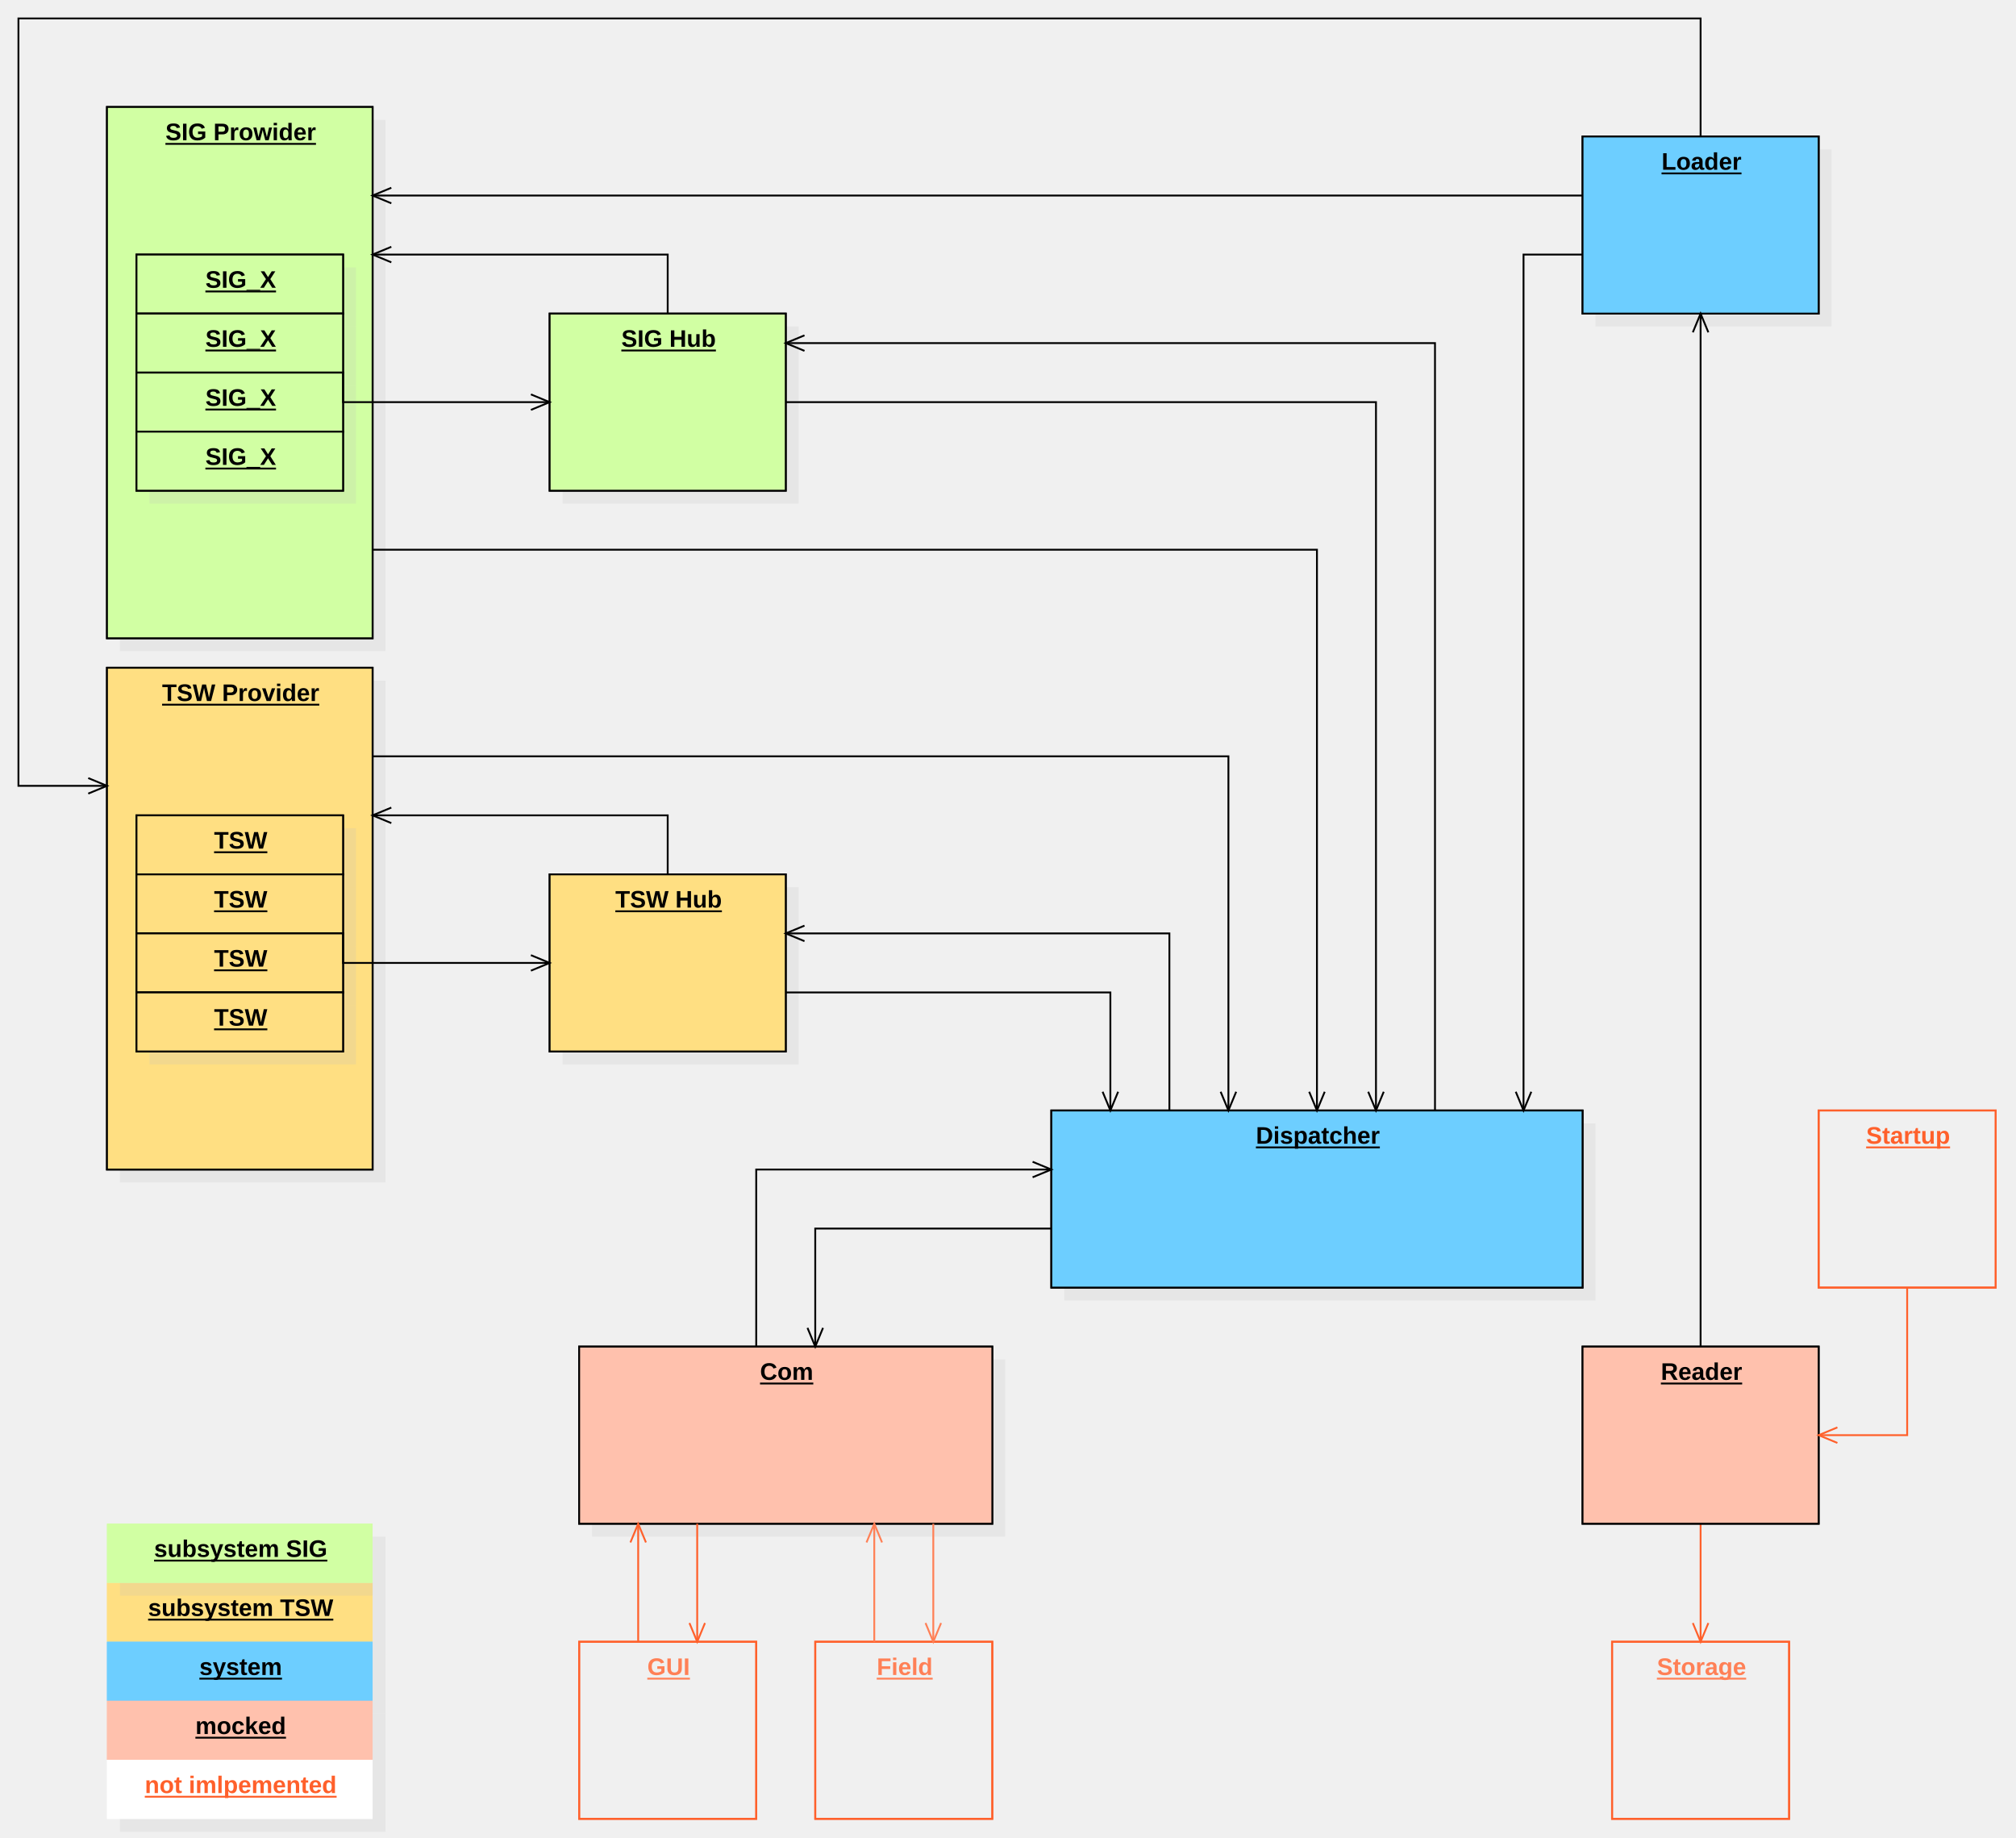
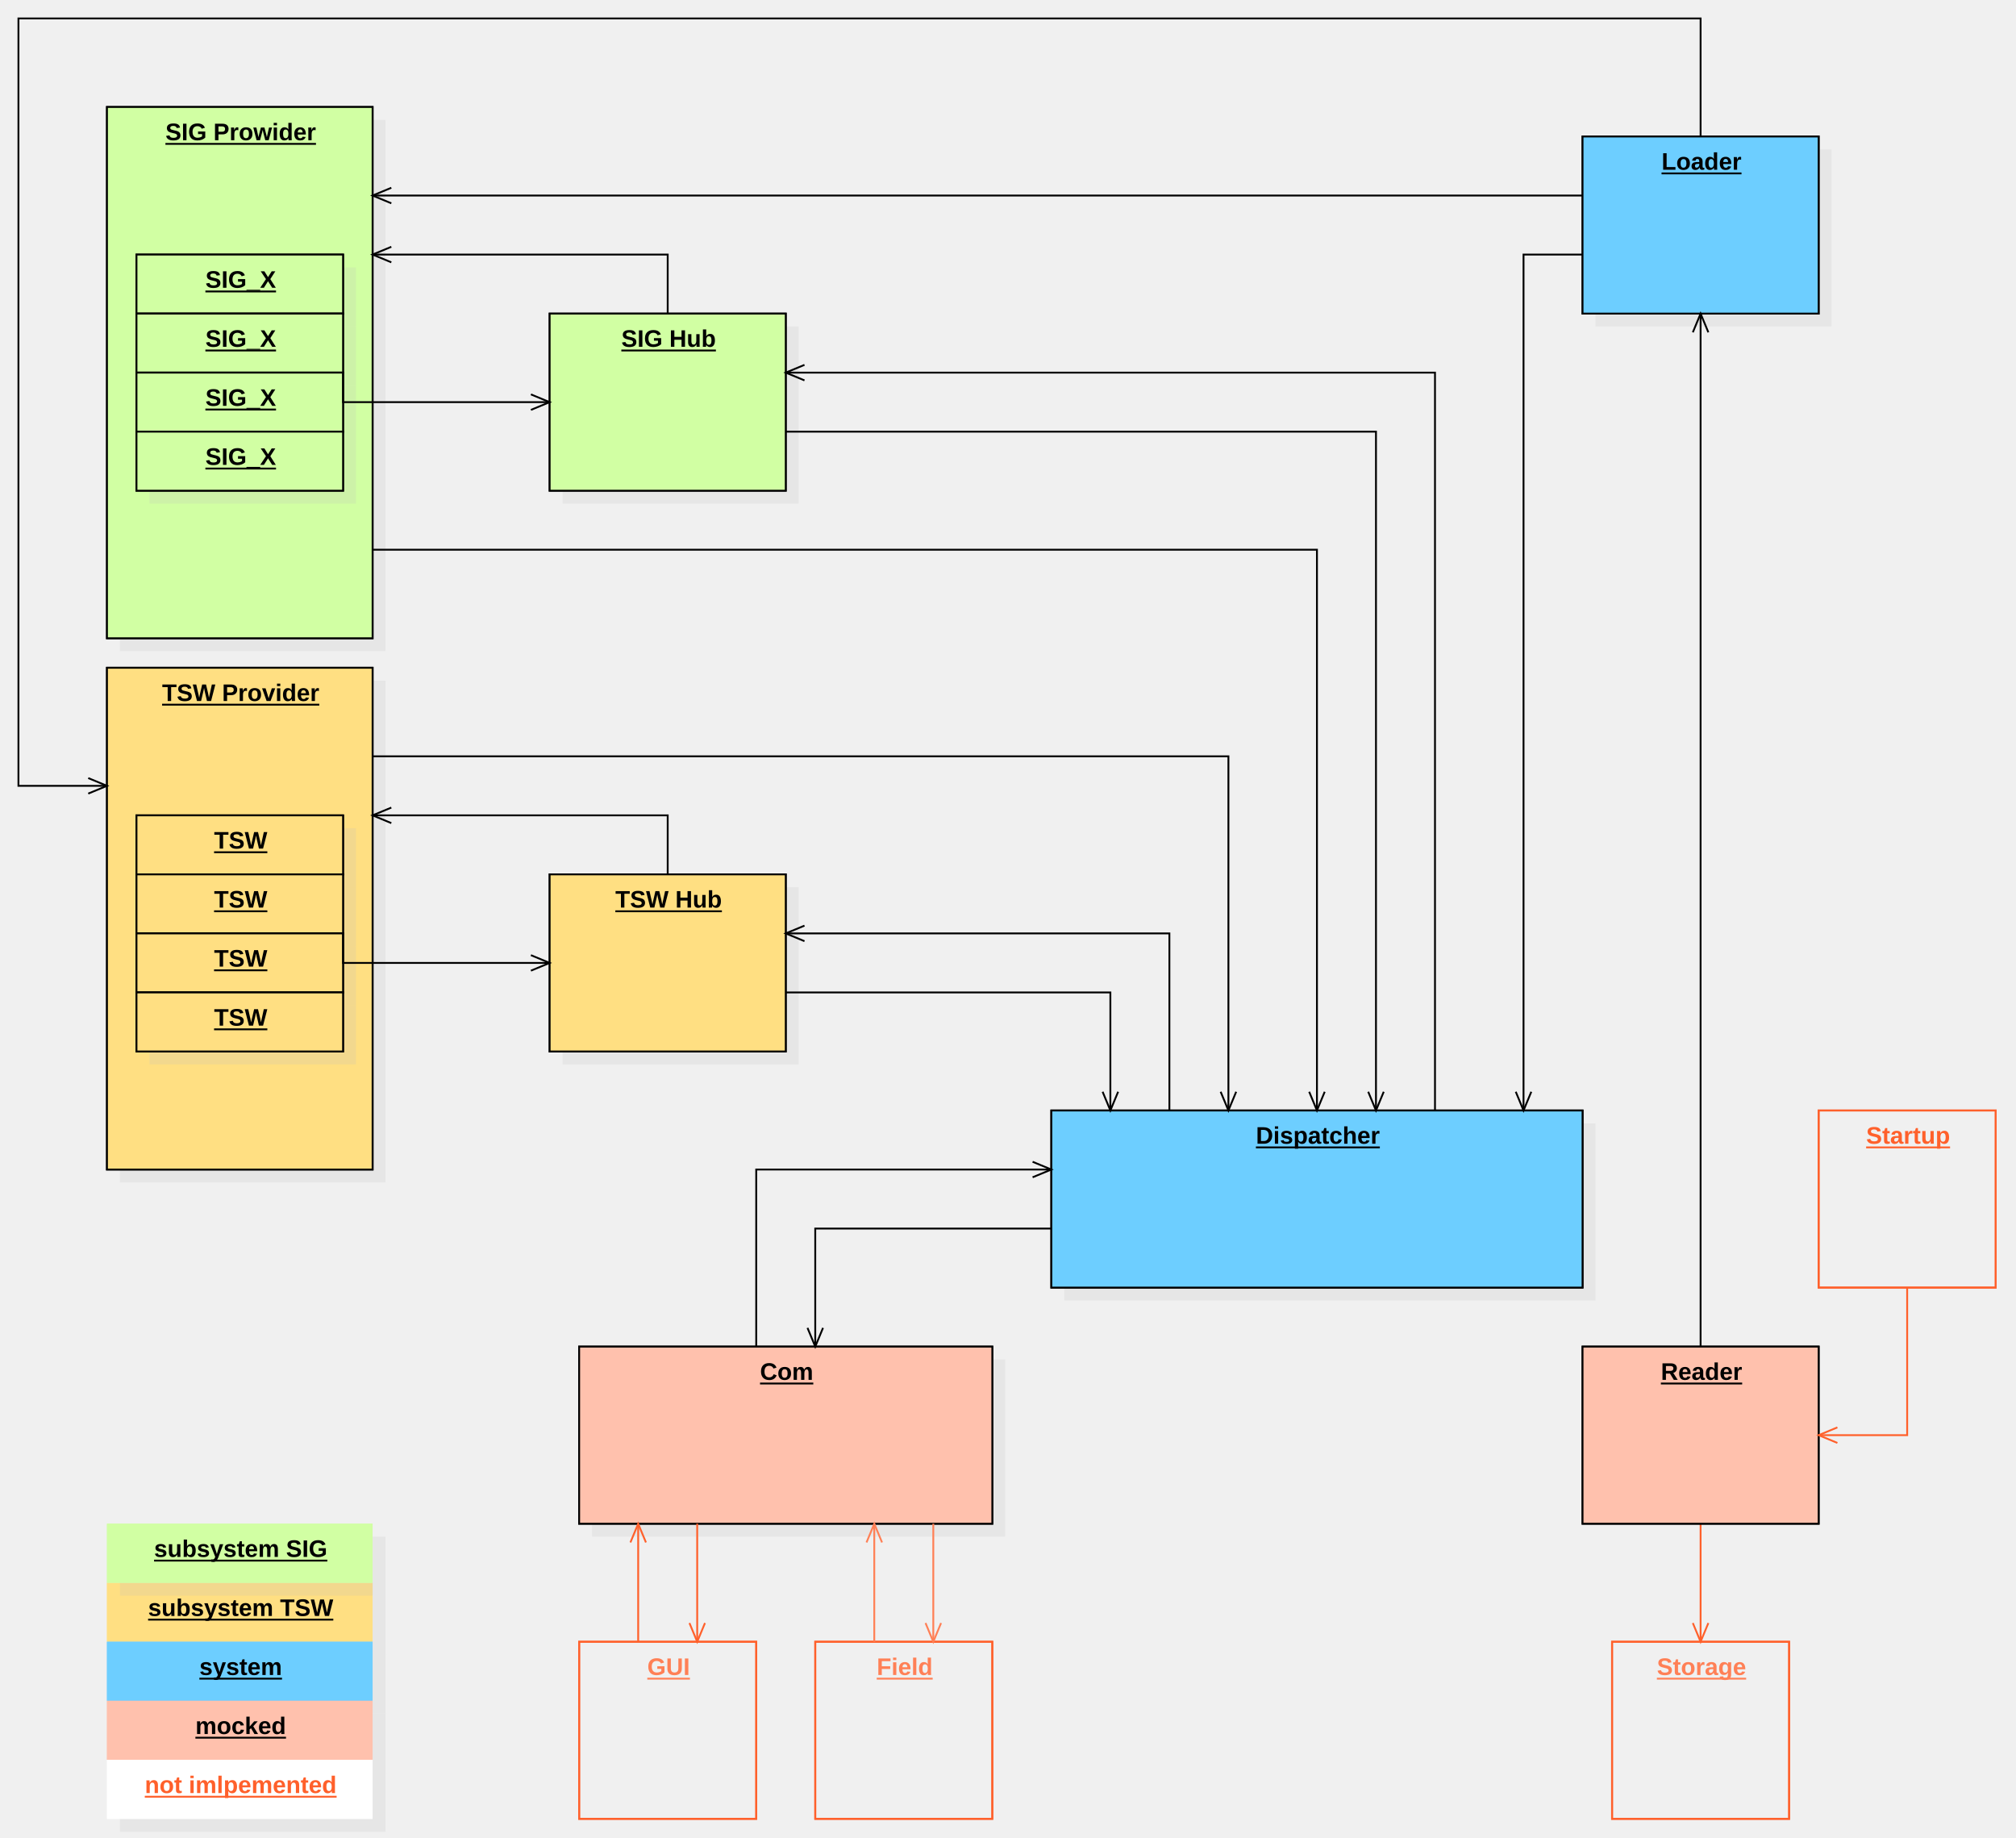
<svg xmlns="http://www.w3.org/2000/svg" version="1.1" width="1093" height="996">
  <defs />
  <g>
    <g>
      <rect fill="#C0C0C0" stroke="none" x="567" y="583" width="128" height="96" transform="matrix(1 0 0 1 -262 -102)" fill-opacity="0.2" />
    </g>
    <g>
      <rect fill="#FFDF82" stroke="none" x="560" y="576" width="128" height="96" transform="matrix(1 0 0 1 -262 -102)" />
    </g>
    <g>
      <path fill="none" stroke="#000000" paint-order="fill stroke markers" d=" M 298 474 L 426 474 L 426 570 L 298 570 L 298 474 Z Z" stroke-miterlimit="10" stroke-dasharray="" />
    </g>
    <g>
      <rect fill="#FFDF82" stroke="none" x="560" y="576" width="128" height="96" transform="matrix(1 0 0 1 -262 -102)" />
    </g>
    <g>
      <path fill="none" stroke="#000000" paint-order="fill stroke markers" d=" M 298 474 L 426 474 L 426 570 L 298 570 L 298 474 Z Z" stroke-miterlimit="10" stroke-dasharray="" />
    </g>
    <g>
      <g>
        <path fill="none" stroke="none" />
        <text fill="#000000" stroke="none" font-family="Arial" font-size="13px" font-style="normal" font-weight="bold" text-decoration="undefined" x="624.5" y="589.5" text-anchor="middle" dominant-baseline="central" transform="matrix(1 0 0 1 -262 -102)">
TSW Hub</text>
        <path fill="none" stroke="#000000" paint-order="fill stroke markers" d=" M 391.382 494 L 333.618 494" stroke-miterlimit="10" stroke-dasharray="" />
      </g>
    </g>
    <g>
      <rect fill="#C0C0C0" stroke="none" x="839" y="711" width="288" height="96" transform="matrix(1 0 0 1 -262 -102)" fill-opacity="0.2" />
    </g>
    <g>
      <rect fill="#6DCEFF" stroke="none" x="832" y="704" width="288" height="96" transform="matrix(1 0 0 1 -262 -102)" />
    </g>
    <g>
      <path fill="none" stroke="#000000" paint-order="fill stroke markers" d=" M 570 602 L 858 602 L 858 698 L 570 698 L 570 602 Z Z" stroke-miterlimit="10" stroke-dasharray="" />
    </g>
    <g>
      <rect fill="#6DCEFF" stroke="none" x="832" y="704" width="288" height="96" transform="matrix(1 0 0 1 -262 -102)" />
    </g>
    <g>
      <path fill="none" stroke="#000000" paint-order="fill stroke markers" d=" M 570 602 L 858 602 L 858 698 L 570 698 L 570 602 Z Z" stroke-miterlimit="10" stroke-dasharray="" />
    </g>
    <g>
      <g>
        <path fill="none" stroke="none" />
        <text fill="#000000" stroke="none" font-family="Arial" font-size="13px" font-style="normal" font-weight="bold" text-decoration="undefined" x="976.5" y="717.5" text-anchor="middle" dominant-baseline="central" transform="matrix(1 0 0 1 -262 -102)">
Dispatcher</text>
        <path fill="none" stroke="#000000" paint-order="fill stroke markers" d=" M 748.095 622 L 680.905 622" stroke-miterlimit="10" stroke-dasharray="" />
      </g>
    </g>
    <g>
      <rect fill="#C0C0C0" stroke="none" x="327" y="471" width="144" height="272" transform="matrix(1 0 0 1 -262 -102)" fill-opacity="0.2" />
    </g>
    <g>
      <rect fill="#FFDF82" stroke="none" x="320" y="464" width="144" height="272" transform="matrix(1 0 0 1 -262 -102)" />
    </g>
    <g>
      <path fill="none" stroke="#000000" paint-order="fill stroke markers" d=" M 58 362 L 202 362 L 202 634 L 58 634 L 58 362 Z Z" stroke-miterlimit="10" stroke-dasharray="" />
    </g>
    <g>
      <rect fill="#FFDF82" stroke="none" x="320" y="464" width="144" height="272" transform="matrix(1 0 0 1 -262 -102)" />
    </g>
    <g>
      <path fill="none" stroke="#000000" paint-order="fill stroke markers" d=" M 58 362 L 202 362 L 202 634 L 58 634 L 58 362 Z Z" stroke-miterlimit="10" stroke-dasharray="" />
    </g>
    <g>
      <g>
        <path fill="none" stroke="none" />
        <text fill="#000000" stroke="none" font-family="Arial" font-size="13px" font-style="normal" font-weight="bold" text-decoration="undefined" x="392.5" y="477.5" text-anchor="middle" dominant-baseline="central" transform="matrix(1 0 0 1 -262 -102)">
TSW Provider</text>
        <path fill="none" stroke="#000000" paint-order="fill stroke markers" d=" M 173.118 382 L 87.882 382" stroke-miterlimit="10" stroke-dasharray="" />
      </g>
    </g>
    <g>
      <path fill="none" stroke="#000000" paint-order="fill stroke markers" d=" M 362 474 L 362 442 L 202 442" stroke-miterlimit="10" stroke-dasharray="" />
    </g>
    <g>
      <path fill="none" stroke="#000000" paint-order="fill stroke markers" d=" M 212.163 437.79 L 202 442 L 212.163 446.21" stroke-miterlimit="10" stroke-dasharray="" />
    </g>
    <g>
      <path fill="none" stroke="#000000" paint-order="fill stroke markers" d=" M 634 602 L 634 506 L 426 506" stroke-miterlimit="10" stroke-dasharray="" />
    </g>
    <g>
      <path fill="none" stroke="#000000" paint-order="fill stroke markers" d=" M 436.163 501.79 L 426 506 L 436.163 510.21" stroke-miterlimit="10" stroke-dasharray="" />
    </g>
    <g>
      <path fill="none" stroke="#000000" paint-order="fill stroke markers" d=" M 426 538 L 602 538 L 602 602" stroke-miterlimit="10" stroke-dasharray="" />
    </g>
    <g>
      <path fill="none" stroke="#000000" paint-order="fill stroke markers" d=" M 597.79 591.837 L 602 602 L 606.21 591.837" stroke-miterlimit="10" stroke-dasharray="" />
    </g>
    <g>
      <rect fill="#C0C0C0" stroke="none" x="583" y="839" width="224" height="96" transform="matrix(1 0 0 1 -262 -102)" fill-opacity="0.2" />
    </g>
    <g>
      <rect fill="#FFC1AD" stroke="none" x="576" y="832" width="224" height="96" transform="matrix(1 0 0 1 -262 -102)" />
    </g>
    <g>
      <path fill="none" stroke="#000000" paint-order="fill stroke markers" d=" M 314 730 L 538 730 L 538 826 L 314 826 L 314 730 Z Z" stroke-miterlimit="10" stroke-dasharray="" />
    </g>
    <g>
      <rect fill="#FFC1AD" stroke="none" x="576" y="832" width="224" height="96" transform="matrix(1 0 0 1 -262 -102)" />
    </g>
    <g>
      <path fill="none" stroke="#000000" paint-order="fill stroke markers" d=" M 314 730 L 538 730 L 538 826 L 314 826 L 314 730 Z Z" stroke-miterlimit="10" stroke-dasharray="" />
    </g>
    <g>
      <g>
        <path fill="none" stroke="none" />
        <text fill="#000000" stroke="none" font-family="Arial" font-size="13px" font-style="normal" font-weight="bold" text-decoration="undefined" x="688.5" y="845.5" text-anchor="middle" dominant-baseline="central" transform="matrix(1 0 0 1 -262 -102)">
Com</text>
        <path fill="none" stroke="#000000" paint-order="fill stroke markers" d=" M 440.944 750 L 412.056 750" stroke-miterlimit="10" stroke-dasharray="" />
      </g>
    </g>
    <g>
      <path fill="none" stroke="#000000" paint-order="fill stroke markers" d=" M 410 730 L 410 634 L 570 634" stroke-miterlimit="10" stroke-dasharray="" />
    </g>
    <g>
      <path fill="none" stroke="#000000" paint-order="fill stroke markers" d=" M 559.837 638.21 L 570 634 L 559.837 629.79" stroke-miterlimit="10" stroke-dasharray="" />
    </g>
    <g>
      <rect fill="#C0C0C0" stroke="none" x="343" y="551" width="112" height="32" transform="matrix(1 0 0 1 -262 -102)" fill-opacity="0.2" />
    </g>
    <g>
      <rect fill="#FFDF82" stroke="none" x="336" y="544" width="112" height="32" transform="matrix(1 0 0 1 -262 -102)" />
    </g>
    <g>
      <path fill="none" stroke="#000000" paint-order="fill stroke markers" d=" M 74 442 L 186 442 L 186 474 L 74 474 L 74 442 Z Z" stroke-miterlimit="10" stroke-dasharray="" />
    </g>
    <g>
      <rect fill="#FFDF82" stroke="none" x="336" y="544" width="112" height="32" transform="matrix(1 0 0 1 -262 -102)" />
    </g>
    <g>
      <path fill="none" stroke="#000000" paint-order="fill stroke markers" d=" M 74 442 L 186 442 L 186 474 L 74 474 L 74 442 Z Z" stroke-miterlimit="10" stroke-dasharray="" />
    </g>
    <g>
      <g>
        <path fill="none" stroke="none" />
        <text fill="#000000" stroke="none" font-family="Arial" font-size="13px" font-style="normal" font-weight="bold" text-decoration="undefined" x="392.5" y="557.5" text-anchor="middle" dominant-baseline="central" transform="matrix(1 0 0 1 -262 -102)">
TSW</text>
        <path fill="none" stroke="#000000" paint-order="fill stroke markers" d=" M 144.941 462 L 116.059 462" stroke-miterlimit="10" stroke-dasharray="" />
      </g>
    </g>
    <g>
      <rect fill="#C0C0C0" stroke="none" x="343" y="583" width="112" height="32" transform="matrix(1 0 0 1 -262 -102)" fill-opacity="0.2" />
    </g>
    <g>
      <rect fill="#FFDF82" stroke="none" x="336" y="576" width="112" height="32" transform="matrix(1 0 0 1 -262 -102)" />
    </g>
    <g>
      <path fill="none" stroke="#000000" paint-order="fill stroke markers" d=" M 74 474 L 186 474 L 186 506 L 74 506 L 74 474 Z Z" stroke-miterlimit="10" stroke-dasharray="" />
    </g>
    <g>
      <rect fill="#FFDF82" stroke="none" x="336" y="576" width="112" height="32" transform="matrix(1 0 0 1 -262 -102)" />
    </g>
    <g>
      <path fill="none" stroke="#000000" paint-order="fill stroke markers" d=" M 74 474 L 186 474 L 186 506 L 74 506 L 74 474 Z Z" stroke-miterlimit="10" stroke-dasharray="" />
    </g>
    <g>
      <g>
        <path fill="none" stroke="none" />
        <text fill="#000000" stroke="none" font-family="Arial" font-size="13px" font-style="normal" font-weight="bold" text-decoration="undefined" x="392.5" y="589.5" text-anchor="middle" dominant-baseline="central" transform="matrix(1 0 0 1 -262 -102)">
TSW</text>
        <path fill="none" stroke="#000000" paint-order="fill stroke markers" d=" M 144.941 494 L 116.059 494" stroke-miterlimit="10" stroke-dasharray="" />
      </g>
    </g>
    <g>
      <rect fill="#C0C0C0" stroke="none" x="343" y="615" width="112" height="32" transform="matrix(1 0 0 1 -262 -102)" fill-opacity="0.2" />
    </g>
    <g>
      <rect fill="#FFDF82" stroke="none" x="336" y="608" width="112" height="32" transform="matrix(1 0 0 1 -262 -102)" />
    </g>
    <g>
      <path fill="none" stroke="#000000" paint-order="fill stroke markers" d=" M 74 506 L 186 506 L 186 538 L 74 538 L 74 506 Z Z" stroke-miterlimit="10" stroke-dasharray="" />
    </g>
    <g>
      <rect fill="#FFDF82" stroke="none" x="336" y="608" width="112" height="32" transform="matrix(1 0 0 1 -262 -102)" />
    </g>
    <g>
      <path fill="none" stroke="#000000" paint-order="fill stroke markers" d=" M 74 506 L 186 506 L 186 538 L 74 538 L 74 506 Z Z" stroke-miterlimit="10" stroke-dasharray="" />
    </g>
    <g>
      <g>
        <path fill="none" stroke="none" />
        <text fill="#000000" stroke="none" font-family="Arial" font-size="13px" font-style="normal" font-weight="bold" text-decoration="undefined" x="392.5" y="621.5" text-anchor="middle" dominant-baseline="central" transform="matrix(1 0 0 1 -262 -102)">
TSW</text>
        <path fill="none" stroke="#000000" paint-order="fill stroke markers" d=" M 144.941 526 L 116.059 526" stroke-miterlimit="10" stroke-dasharray="" />
      </g>
    </g>
    <g>
      <path fill="none" stroke="#000000" paint-order="fill stroke markers" d=" M 186 506 L 186 522 L 298 522" stroke-miterlimit="10" stroke-dasharray="" />
    </g>
    <g>
      <path fill="none" stroke="#000000" paint-order="fill stroke markers" d=" M 287.837 526.21 L 298 522 L 287.837 517.79" stroke-miterlimit="10" stroke-dasharray="" />
    </g>
    <g>
      <rect fill="#C0C0C0" stroke="none" x="1127" y="183" width="128" height="96" transform="matrix(1 0 0 1 -262 -102)" fill-opacity="0.2" />
    </g>
    <g>
      <rect fill="#6DCEFF" stroke="none" x="1120" y="176" width="128" height="96" transform="matrix(1 0 0 1 -262 -102)" />
    </g>
    <g>
      <path fill="none" stroke="#000000" paint-order="fill stroke markers" d=" M 858 74 L 986 74 L 986 170 L 858 170 L 858 74 Z Z" stroke-miterlimit="10" stroke-dasharray="" />
    </g>
    <g>
      <rect fill="#6DCEFF" stroke="none" x="1120" y="176" width="128" height="96" transform="matrix(1 0 0 1 -262 -102)" />
    </g>
    <g>
      <path fill="none" stroke="#000000" paint-order="fill stroke markers" d=" M 858 74 L 986 74 L 986 170 L 858 170 L 858 74 Z Z" stroke-miterlimit="10" stroke-dasharray="" />
    </g>
    <g>
      <g>
        <path fill="none" stroke="none" />
        <text fill="#000000" stroke="none" font-family="Arial" font-size="13px" font-style="normal" font-weight="bold" text-decoration="undefined" x="1184.5" y="189.5" text-anchor="middle" dominant-baseline="central" transform="matrix(1 0 0 1 -262 -102)">
Loader</text>
        <path fill="none" stroke="#000000" paint-order="fill stroke markers" d=" M 944.171 94 L 900.829 94" stroke-miterlimit="10" stroke-dasharray="" />
      </g>
    </g>
    <g>
      <rect fill="#FFFFFF00" stroke="none" x="576" y="992" width="96" height="96" transform="matrix(1 0 0 1 -262 -102)" />
    </g>
    <g>
      <path fill="none" stroke="#FF602B" paint-order="fill stroke markers" d=" M 314 890 L 410 890 L 410 986 L 314 986 L 314 890 Z Z" stroke-miterlimit="10" stroke-dasharray="" />
    </g>
    <g>
      <rect fill="#FFFFFF00" stroke="none" x="576" y="992" width="96" height="96" transform="matrix(1 0 0 1 -262 -102)" />
    </g>
    <g>
      <path fill="none" stroke="#FF602B" paint-order="fill stroke markers" d=" M 314 890 L 410 890 L 410 986 L 314 986 L 314 890 Z Z" stroke-miterlimit="10" stroke-dasharray="" />
    </g>
    <g>
      <g>
        <path fill="none" stroke="none" />
        <text fill="#FF8056" stroke="none" font-family="Arial" font-size="13px" font-style="normal" font-weight="bold" text-decoration="undefined" x="624.5" y="1005.5" text-anchor="middle" dominant-baseline="central" transform="matrix(1 0 0 1 -262 -102)">
GUI</text>
        <path fill="none" stroke="#FF8056" paint-order="fill stroke markers" d=" M 374.056 910 L 350.944 910" stroke-miterlimit="10" stroke-dasharray="" />
      </g>
    </g>
    <g>
      <rect fill="#FFFFFF00" stroke="none" x="704" y="992" width="96" height="96" transform="matrix(1 0 0 1 -262 -102)" />
    </g>
    <g>
      <path fill="none" stroke="#FF602B" paint-order="fill stroke markers" d=" M 442 890 L 538 890 L 538 986 L 442 986 L 442 890 Z Z" stroke-miterlimit="10" stroke-dasharray="" />
    </g>
    <g>
      <rect fill="#FFFFFF00" stroke="none" x="704" y="992" width="96" height="96" transform="matrix(1 0 0 1 -262 -102)" />
    </g>
    <g>
      <path fill="none" stroke="#FF602B" paint-order="fill stroke markers" d=" M 442 890 L 538 890 L 538 986 L 442 986 L 442 890 Z Z" stroke-miterlimit="10" stroke-dasharray="" />
    </g>
    <g>
      <g>
        <path fill="none" stroke="none" />
        <text fill="#FF8056" stroke="none" font-family="Arial" font-size="13px" font-style="normal" font-weight="bold" text-decoration="undefined" x="752.5" y="1005.5" text-anchor="middle" dominant-baseline="central" transform="matrix(1 0 0 1 -262 -102)">
Field</text>
        <path fill="none" stroke="#FF8056" paint-order="fill stroke markers" d=" M 505.668 910 L 475.332 910" stroke-miterlimit="10" stroke-dasharray="" />
      </g>
    </g>
    <g>
      <rect fill="#FFFFFF00" stroke="none" x="1136" y="992" width="96" height="96" transform="matrix(1 0 0 1 -262 -102)" />
    </g>
    <g>
      <path fill="none" stroke="#FF602B" paint-order="fill stroke markers" d=" M 874 890 L 970 890 L 970 986 L 874 986 L 874 890 Z Z" stroke-miterlimit="10" stroke-dasharray="" />
    </g>
    <g>
      <rect fill="#FFFFFF00" stroke="none" x="1136" y="992" width="96" height="96" transform="matrix(1 0 0 1 -262 -102)" />
    </g>
    <g>
      <path fill="none" stroke="#FF602B" paint-order="fill stroke markers" d=" M 874 890 L 970 890 L 970 986 L 874 986 L 874 890 Z Z" stroke-miterlimit="10" stroke-dasharray="" />
    </g>
    <g>
      <g>
        <path fill="none" stroke="none" />
        <text fill="#FF8056" stroke="none" font-family="Arial" font-size="13px" font-style="normal" font-weight="bold" text-decoration="undefined" x="1184.5" y="1005.5" text-anchor="middle" dominant-baseline="central" transform="matrix(1 0 0 1 -262 -102)">
Storage</text>
        <path fill="none" stroke="#FF8056" paint-order="fill stroke markers" d=" M 946.7 910 L 898.3 910" stroke-miterlimit="10" stroke-dasharray="" />
      </g>
    </g>
    <g>
      <path fill="none" stroke="#FF602B" paint-order="fill stroke markers" d=" M 346 890 L 346 826" stroke-miterlimit="10" stroke-dasharray="" />
    </g>
    <g>
      <path fill="none" stroke="#FF602B" paint-order="fill stroke markers" d=" M 350.21 836.163 L 346 826 L 341.79 836.163" stroke-miterlimit="10" stroke-dasharray="" />
    </g>
    <g>
      <path fill="none" stroke="#FF602B" paint-order="fill stroke markers" d=" M 378 826 L 378 890" stroke-miterlimit="10" stroke-dasharray="" />
    </g>
    <g>
      <path fill="none" stroke="#FF602B" paint-order="fill stroke markers" d=" M 373.79 879.837 L 378 890 L 382.21 879.837" stroke-miterlimit="10" stroke-dasharray="" />
    </g>
    <g>
      <path fill="none" stroke="#FF602B" paint-order="fill stroke markers" d=" M 922 826 L 922 890" stroke-miterlimit="10" stroke-dasharray="" />
    </g>
    <g>
      <path fill="none" stroke="#FF602B" paint-order="fill stroke markers" d=" M 917.79 879.837 L 922 890 L 926.21 879.837" stroke-miterlimit="10" stroke-dasharray="" />
    </g>
    <g>
      <path fill="none" stroke="#000000" paint-order="fill stroke markers" d=" M 858 138 L 826 138 L 826 602" stroke-miterlimit="10" stroke-dasharray="" />
    </g>
    <g>
      <path fill="none" stroke="#000000" paint-order="fill stroke markers" d=" M 821.79 591.837 L 826 602 L 830.21 591.837" stroke-miterlimit="10" stroke-dasharray="" />
    </g>
    <g>
      <rect fill="#FFC1AD" stroke="none" x="1120" y="832" width="128" height="96" transform="matrix(1 0 0 1 -262 -102)" />
    </g>
    <g>
      <path fill="none" stroke="#000000" paint-order="fill stroke markers" d=" M 858 730 L 986 730 L 986 826 L 858 826 L 858 730 Z Z" stroke-miterlimit="10" stroke-dasharray="" />
    </g>
    <g>
      <rect fill="#FFC1AD" stroke="none" x="1120" y="832" width="128" height="96" transform="matrix(1 0 0 1 -262 -102)" />
    </g>
    <g>
      <path fill="none" stroke="#000000" paint-order="fill stroke markers" d=" M 858 730 L 986 730 L 986 826 L 858 826 L 858 730 Z Z" stroke-miterlimit="10" stroke-dasharray="" />
    </g>
    <g>
      <g>
        <path fill="none" stroke="none" />
        <text fill="#000000" stroke="none" font-family="Arial" font-size="13px" font-style="normal" font-weight="bold" text-decoration="undefined" x="1184.5" y="845.5" text-anchor="middle" dominant-baseline="central" transform="matrix(1 0 0 1 -262 -102)">
Reader</text>
        <path fill="none" stroke="#000000" paint-order="fill stroke markers" d=" M 944.539 750 L 900.461 750" stroke-miterlimit="10" stroke-dasharray="" />
      </g>
    </g>
    <g>
      <rect fill="#FFFFFF00" stroke="none" x="1248" y="704" width="96" height="96" transform="matrix(1 0 0 1 -262 -102)" />
    </g>
    <g>
      <path fill="none" stroke="#FF602B" paint-order="fill stroke markers" d=" M 986 602 L 1082 602 L 1082 698 L 986 698 L 986 602 Z Z" stroke-miterlimit="10" stroke-dasharray="" />
    </g>
    <g>
      <rect fill="#FFFFFF00" stroke="none" x="1248" y="704" width="96" height="96" transform="matrix(1 0 0 1 -262 -102)" />
    </g>
    <g>
      <path fill="none" stroke="#FF602B" paint-order="fill stroke markers" d=" M 986 602 L 1082 602 L 1082 698 L 986 698 L 986 602 Z Z" stroke-miterlimit="10" stroke-dasharray="" />
    </g>
    <g>
      <g>
        <path fill="none" stroke="none" />
        <text fill="#FF602B" stroke="none" font-family="Arial" font-size="13px" font-style="normal" font-weight="bold" text-decoration="undefined" x="1296.5" y="717.5" text-anchor="middle" dominant-baseline="central" transform="matrix(1 0 0 1 -262 -102)">
Startup</text>
        <path fill="none" stroke="#FF602B" paint-order="fill stroke markers" d=" M 1057.25 622 L 1011.75 622" stroke-miterlimit="10" stroke-dasharray="" />
      </g>
    </g>
    <g>
      <path fill="none" stroke="#FF602B" paint-order="fill stroke markers" d=" M 1034 698 L 1034 778 L 986 778" stroke-miterlimit="10" stroke-dasharray="" />
    </g>
    <g>
      <path fill="none" stroke="#FF602B" paint-order="fill stroke markers" d=" M 996.163 773.79 L 986 778 L 996.163 782.21" stroke-miterlimit="10" stroke-dasharray="" />
    </g>
    <g>
      <path fill="none" stroke="#000000" paint-order="fill stroke markers" d=" M 922 730 L 922 170" stroke-miterlimit="10" stroke-dasharray="" />
    </g>
    <g>
      <path fill="none" stroke="#000000" paint-order="fill stroke markers" d=" M 926.21 180.163 L 922 170 L 917.79 180.163" stroke-miterlimit="10" stroke-dasharray="" />
    </g>
    <g>
      <path fill="none" stroke="#000000" paint-order="fill stroke markers" d=" M 202 410 L 666 410 L 666 602" stroke-miterlimit="10" stroke-dasharray="" />
    </g>
    <g>
      <path fill="none" stroke="#000000" paint-order="fill stroke markers" d=" M 661.79 591.837 L 666 602 L 670.21 591.837" stroke-miterlimit="10" stroke-dasharray="" />
    </g>
    <g>
      <rect fill="#C0C0C0" stroke="none" x="327" y="967" width="144" height="32" transform="matrix(1 0 0 1 -262 -102)" fill-opacity="0.2" />
    </g>
    <g>
      <rect fill="#FFDF82" stroke="none" x="320" y="960" width="144" height="32" transform="matrix(1 0 0 1 -262 -102)" />
    </g>
    <g>
      <path fill="none" stroke="#FFFFFF00" paint-order="fill stroke markers" d=" M 58 858 L 202 858 L 202 890 L 58 890 L 58 858 Z Z" stroke-miterlimit="10" stroke-dasharray="" />
    </g>
    <g>
      <rect fill="#FFDF82" stroke="none" x="320" y="960" width="144" height="32" transform="matrix(1 0 0 1 -262 -102)" />
    </g>
    <g>
      <path fill="none" stroke="#FFFFFF00" paint-order="fill stroke markers" d=" M 58 858 L 202 858 L 202 890 L 58 890 L 58 858 Z Z" stroke-miterlimit="10" stroke-dasharray="" />
    </g>
    <g>
      <g>
        <path fill="none" stroke="none" />
        <text fill="#000000" stroke="none" font-family="Arial" font-size="13px" font-style="normal" font-weight="bold" text-decoration="undefined" x="392.5" y="973.5" text-anchor="middle" dominant-baseline="central" transform="matrix(1 0 0 1 -262 -102)">
subsystem TSW</text>
        <path fill="none" stroke="#000000" paint-order="fill stroke markers" d=" M 180.707 878 L 80.293 878" stroke-miterlimit="10" stroke-dasharray="" />
      </g>
    </g>
    <g>
      <rect fill="#C0C0C0" stroke="none" x="327" y="999" width="144" height="32" transform="matrix(1 0 0 1 -262 -102)" fill-opacity="0.2" />
    </g>
    <g>
      <rect fill="#6DCEFF" stroke="none" x="320" y="992" width="144" height="32" transform="matrix(1 0 0 1 -262 -102)" />
    </g>
    <g>
      <path fill="none" stroke="#FFFFFF00" paint-order="fill stroke markers" d=" M 58 890 L 202 890 L 202 922 L 58 922 L 58 890 Z Z" stroke-miterlimit="10" stroke-dasharray="" />
    </g>
    <g>
      <rect fill="#6DCEFF" stroke="none" x="320" y="992" width="144" height="32" transform="matrix(1 0 0 1 -262 -102)" />
    </g>
    <g>
      <path fill="none" stroke="#FFFFFF00" paint-order="fill stroke markers" d=" M 58 890 L 202 890 L 202 922 L 58 922 L 58 890 Z Z" stroke-miterlimit="10" stroke-dasharray="" />
    </g>
    <g>
      <g>
        <path fill="none" stroke="none" />
        <text fill="#000000" stroke="none" font-family="Arial" font-size="13px" font-style="normal" font-weight="bold" text-decoration="undefined" x="392.5" y="1005.5" text-anchor="middle" dominant-baseline="central" transform="matrix(1 0 0 1 -262 -102)">
system</text>
        <path fill="none" stroke="#000000" paint-order="fill stroke markers" d=" M 152.904 910 L 108.096 910" stroke-miterlimit="10" stroke-dasharray="" />
      </g>
    </g>
    <g>
      <rect fill="#C0C0C0" stroke="none" x="327" y="1031" width="144" height="32" transform="matrix(1 0 0 1 -262 -102)" fill-opacity="0.2" />
    </g>
    <g>
      <rect fill="#FFC1AD" stroke="none" x="320" y="1024" width="144" height="32" transform="matrix(1 0 0 1 -262 -102)" />
    </g>
    <g>
      <path fill="none" stroke="#FFFFFF00" paint-order="fill stroke markers" d=" M 58 922 L 202 922 L 202 954 L 58 954 L 58 922 Z Z" stroke-miterlimit="10" stroke-dasharray="" />
    </g>
    <g>
      <rect fill="#FFC1AD" stroke="none" x="320" y="1024" width="144" height="32" transform="matrix(1 0 0 1 -262 -102)" />
    </g>
    <g>
      <path fill="none" stroke="#FFFFFF00" paint-order="fill stroke markers" d=" M 58 922 L 202 922 L 202 954 L 58 954 L 58 922 Z Z" stroke-miterlimit="10" stroke-dasharray="" />
    </g>
    <g>
      <g>
        <path fill="none" stroke="none" />
        <text fill="#000000" stroke="none" font-family="Arial" font-size="13px" font-style="normal" font-weight="bold" text-decoration="undefined" x="392.5" y="1037.5" text-anchor="middle" dominant-baseline="central" transform="matrix(1 0 0 1 -262 -102)">
mocked</text>
        <path fill="none" stroke="#000000" paint-order="fill stroke markers" d=" M 155.065 942 L 105.935 942" stroke-miterlimit="10" stroke-dasharray="" />
      </g>
    </g>
    <g>
      <rect fill="#C0C0C0" stroke="none" x="327" y="1063" width="144" height="32" transform="matrix(1 0 0 1 -262 -102)" fill-opacity="0.2" />
    </g>
    <g>
      <rect fill="#ffffff" stroke="none" x="320" y="1056" width="144" height="32" transform="matrix(1 0 0 1 -262 -102)" />
    </g>
    <g>
      <path fill="none" stroke="#FFFFFF00" paint-order="fill stroke markers" d=" M 58 954 L 202 954 L 202 986 L 58 986 L 58 954 Z Z" stroke-miterlimit="10" stroke-dasharray="" />
    </g>
    <g>
      <rect fill="#ffffff" stroke="none" x="320" y="1056" width="144" height="32" transform="matrix(1 0 0 1 -262 -102)" />
    </g>
    <g>
      <path fill="none" stroke="#FFFFFF00" paint-order="fill stroke markers" d=" M 58 954 L 202 954 L 202 986 L 58 986 L 58 954 Z Z" stroke-miterlimit="10" stroke-dasharray="" />
    </g>
    <g>
      <g>
        <path fill="none" stroke="none" />
        <text fill="#FF602B" stroke="none" font-family="Arial" font-size="13px" font-style="normal" font-weight="bold" text-decoration="undefined" x="392.5" y="1069.5" text-anchor="middle" dominant-baseline="central" transform="matrix(1 0 0 1 -262 -102)">
not imlpemented</text>
        <path fill="none" stroke="#FF602B" paint-order="fill stroke markers" d=" M 182.503 974 L 78.497 974" stroke-miterlimit="10" stroke-dasharray="" />
      </g>
    </g>
    <g>
      <rect fill="#C0C0C0" stroke="none" x="327" y="167" width="144" height="288" transform="matrix(1 0 0 1 -262 -102)" fill-opacity="0.2" />
    </g>
    <g>
      <rect fill="#D1FFA3" stroke="none" x="320" y="160" width="144" height="288" transform="matrix(1 0 0 1 -262 -102)" />
    </g>
    <g>
      <path fill="none" stroke="#000000" paint-order="fill stroke markers" d=" M 58 58 L 202 58 L 202 346 L 58 346 L 58 58 Z Z" stroke-miterlimit="10" stroke-dasharray="" />
    </g>
    <g>
      <rect fill="#D1FFA3" stroke="none" x="320" y="160" width="144" height="288" transform="matrix(1 0 0 1 -262 -102)" />
    </g>
    <g>
      <path fill="none" stroke="#000000" paint-order="fill stroke markers" d=" M 58 58 L 202 58 L 202 346 L 58 346 L 58 58 Z Z" stroke-miterlimit="10" stroke-dasharray="" />
    </g>
    <g>
      <g>
        <path fill="none" stroke="none" />
        <text fill="#000000" stroke="none" font-family="Arial" font-size="13px" font-style="normal" font-weight="bold" text-decoration="undefined" x="392.5" y="173.5" text-anchor="middle" dominant-baseline="central" transform="matrix(1 0 0 1 -262 -102)">
SIG Prowider</text>
        <path fill="none" stroke="#000000" paint-order="fill stroke markers" d=" M 171.315 78 L 89.685 78" stroke-miterlimit="10" stroke-dasharray="" />
      </g>
    </g>
    <g>
      <rect fill="#C0C0C0" stroke="none" x="343" y="247" width="112" height="32" transform="matrix(1 0 0 1 -262 -102)" fill-opacity="0.2" />
    </g>
    <g>
      <rect fill="#D1FFA3" stroke="none" x="336" y="240" width="112" height="32" transform="matrix(1 0 0 1 -262 -102)" />
    </g>
    <g>
      <path fill="none" stroke="#000000" paint-order="fill stroke markers" d=" M 74 138 L 186 138 L 186 170 L 74 170 L 74 138 Z Z" stroke-miterlimit="10" stroke-dasharray="" />
    </g>
    <g>
      <rect fill="#D1FFA3" stroke="none" x="336" y="240" width="112" height="32" transform="matrix(1 0 0 1 -262 -102)" />
    </g>
    <g>
      <path fill="none" stroke="#000000" paint-order="fill stroke markers" d=" M 74 138 L 186 138 L 186 170 L 74 170 L 74 138 Z Z" stroke-miterlimit="10" stroke-dasharray="" />
    </g>
    <g>
      <g>
        <path fill="none" stroke="none" />
        <text fill="#000000" stroke="none" font-family="Arial" font-size="13px" font-style="normal" font-weight="bold" text-decoration="undefined" x="392.5" y="253.5" text-anchor="middle" dominant-baseline="central" transform="matrix(1 0 0 1 -262 -102)">
SIG_X</text>
        <path fill="none" stroke="#000000" paint-order="fill stroke markers" d=" M 149.648 158 L 111.352 158" stroke-miterlimit="10" stroke-dasharray="" />
      </g>
    </g>
    <g>
      <rect fill="#C0C0C0" stroke="none" x="343" y="279" width="112" height="32" transform="matrix(1 0 0 1 -262 -102)" fill-opacity="0.2" />
    </g>
    <g>
      <rect fill="#D1FFA3" stroke="none" x="336" y="272" width="112" height="32" transform="matrix(1 0 0 1 -262 -102)" />
    </g>
    <g>
      <path fill="none" stroke="#000000" paint-order="fill stroke markers" d=" M 74 170 L 186 170 L 186 202 L 74 202 L 74 170 Z Z" stroke-miterlimit="10" stroke-dasharray="" />
    </g>
    <g>
      <rect fill="#D1FFA3" stroke="none" x="336" y="272" width="112" height="32" transform="matrix(1 0 0 1 -262 -102)" />
    </g>
    <g>
      <path fill="none" stroke="#000000" paint-order="fill stroke markers" d=" M 74 170 L 186 170 L 186 202 L 74 202 L 74 170 Z Z" stroke-miterlimit="10" stroke-dasharray="" />
    </g>
    <g>
      <g>
        <path fill="none" stroke="none" />
        <text fill="#000000" stroke="none" font-family="Arial" font-size="13px" font-style="normal" font-weight="bold" text-decoration="undefined" x="392.5" y="285.5" text-anchor="middle" dominant-baseline="central" transform="matrix(1 0 0 1 -262 -102)">
SIG_X</text>
        <path fill="none" stroke="#000000" paint-order="fill stroke markers" d=" M 149.648 190 L 111.352 190" stroke-miterlimit="10" stroke-dasharray="" />
      </g>
    </g>
    <g>
      <rect fill="#C0C0C0" stroke="none" x="343" y="311" width="112" height="32" transform="matrix(1 0 0 1 -262 -102)" fill-opacity="0.2" />
    </g>
    <g>
      <rect fill="#D1FFA3" stroke="none" x="336" y="304" width="112" height="32" transform="matrix(1 0 0 1 -262 -102)" />
    </g>
    <g>
      <path fill="none" stroke="#000000" paint-order="fill stroke markers" d=" M 74 202 L 186 202 L 186 234 L 74 234 L 74 202 Z Z" stroke-miterlimit="10" stroke-dasharray="" />
    </g>
    <g>
      <rect fill="#D1FFA3" stroke="none" x="336" y="304" width="112" height="32" transform="matrix(1 0 0 1 -262 -102)" />
    </g>
    <g>
      <path fill="none" stroke="#000000" paint-order="fill stroke markers" d=" M 74 202 L 186 202 L 186 234 L 74 234 L 74 202 Z Z" stroke-miterlimit="10" stroke-dasharray="" />
    </g>
    <g>
      <g>
        <path fill="none" stroke="none" />
        <text fill="#000000" stroke="none" font-family="Arial" font-size="13px" font-style="normal" font-weight="bold" text-decoration="undefined" x="392.5" y="317.5" text-anchor="middle" dominant-baseline="central" transform="matrix(1 0 0 1 -262 -102)">
SIG_X</text>
        <path fill="none" stroke="#000000" paint-order="fill stroke markers" d=" M 149.648 222 L 111.352 222" stroke-miterlimit="10" stroke-dasharray="" />
      </g>
    </g>
    <g>
      <rect fill="#C0C0C0" stroke="none" x="567" y="279" width="128" height="96" transform="matrix(1 0 0 1 -262 -102)" fill-opacity="0.2" />
    </g>
    <g>
      <rect fill="#D1FFA3" stroke="none" x="560" y="272" width="128" height="96" transform="matrix(1 0 0 1 -262 -102)" />
    </g>
    <g>
      <path fill="none" stroke="#000000" paint-order="fill stroke markers" d=" M 298 170 L 426 170 L 426 266 L 298 266 L 298 170 Z Z" stroke-miterlimit="10" stroke-dasharray="" />
    </g>
    <g>
      <rect fill="#D1FFA3" stroke="none" x="560" y="272" width="128" height="96" transform="matrix(1 0 0 1 -262 -102)" />
    </g>
    <g>
      <path fill="none" stroke="#000000" paint-order="fill stroke markers" d=" M 298 170 L 426 170 L 426 266 L 298 266 L 298 170 Z Z" stroke-miterlimit="10" stroke-dasharray="" />
    </g>
    <g>
      <g>
        <path fill="none" stroke="none" />
        <text fill="#000000" stroke="none" font-family="Arial" font-size="13px" font-style="normal" font-weight="bold" text-decoration="undefined" x="624.5" y="285.5" text-anchor="middle" dominant-baseline="central" transform="matrix(1 0 0 1 -262 -102)">
SIG Hub</text>
        <path fill="none" stroke="#000000" paint-order="fill stroke markers" d=" M 388.138 190 L 336.862 190" stroke-miterlimit="10" stroke-dasharray="" />
      </g>
    </g>
    <g>
      <path fill="none" stroke="#000000" paint-order="fill stroke markers" d=" M 202 298 L 714 298 L 714 602" stroke-miterlimit="10" stroke-dasharray="" />
    </g>
    <g>
      <path fill="none" stroke="#000000" paint-order="fill stroke markers" d=" M 709.79 591.837 L 714 602 L 718.21 591.837" stroke-miterlimit="10" stroke-dasharray="" />
    </g>
    <g>
-       <path fill="none" stroke="#000000" paint-order="fill stroke markers" d=" M 778 602 L 778 186 L 426 186" stroke-miterlimit="10" stroke-dasharray="" />
-     </g>
-     <g>
-       <path fill="none" stroke="#000000" paint-order="fill stroke markers" d=" M 436.163 181.79 L 426 186 L 436.163 190.21" stroke-miterlimit="10" stroke-dasharray="" />
-     </g>
-     <g>
-       <path fill="none" stroke="#000000" paint-order="fill stroke markers" d=" M 426 218 L 746 218 L 746 602" stroke-miterlimit="10" stroke-dasharray="" />
+       <path fill="none" stroke="#000000" paint-order="fill stroke markers" d=" M 778 602 L 778 202 L 426 202" stroke-miterlimit="10" stroke-dasharray="" />
+     </g>
+     <g>
+       <path fill="none" stroke="#000000" paint-order="fill stroke markers" d=" M 436.163 197.79 L 426 202 L 436.163 206.21" stroke-miterlimit="10" stroke-dasharray="" />
+     </g>
+     <g>
+       <path fill="none" stroke="#000000" paint-order="fill stroke markers" d=" M 426 234 L 746 234 L 746 602" stroke-miterlimit="10" stroke-dasharray="" />
    </g>
    <g>
      <path fill="none" stroke="#000000" paint-order="fill stroke markers" d=" M 741.79 591.837 L 746 602 L 750.21 591.837" stroke-miterlimit="10" stroke-dasharray="" />
    </g>
    <g>
      <path fill="none" stroke="#000000" paint-order="fill stroke markers" d=" M 858 106 L 202 106" stroke-miterlimit="10" stroke-dasharray="" />
    </g>
    <g>
      <path fill="none" stroke="#000000" paint-order="fill stroke markers" d=" M 212.163 101.79 L 202 106 L 212.163 110.21" stroke-miterlimit="10" stroke-dasharray="" />
    </g>
    <g>
      <path fill="none" stroke="#000000" paint-order="fill stroke markers" d=" M 922 74 L 922 10 L 10 10 L 10 426 L 58 426" stroke-miterlimit="10" stroke-dasharray="" />
    </g>
    <g>
      <path fill="none" stroke="#000000" paint-order="fill stroke markers" d=" M 47.837 430.21 L 58 426 L 47.837 421.79" stroke-miterlimit="10" stroke-dasharray="" />
    </g>
    <g>
      <path fill="none" stroke="#000000" paint-order="fill stroke markers" d=" M 362 170 L 362 138 L 202 138" stroke-miterlimit="10" stroke-dasharray="" />
    </g>
    <g>
      <path fill="none" stroke="#000000" paint-order="fill stroke markers" d=" M 212.163 133.79 L 202 138 L 212.163 142.21" stroke-miterlimit="10" stroke-dasharray="" />
    </g>
    <g>
      <path fill="none" stroke="#000000" paint-order="fill stroke markers" d=" M 186 202 L 186 218 L 298 218" stroke-miterlimit="10" stroke-dasharray="" />
    </g>
    <g>
      <path fill="none" stroke="#000000" paint-order="fill stroke markers" d=" M 287.837 222.21 L 298 218 L 287.837 213.79" stroke-miterlimit="10" stroke-dasharray="" />
    </g>
    <g>
      <path fill="none" stroke="#000000" paint-order="fill stroke markers" d=" M 570 666 L 442 666 L 442 730" stroke-miterlimit="10" stroke-dasharray="" />
    </g>
    <g>
      <path fill="none" stroke="#000000" paint-order="fill stroke markers" d=" M 437.79 719.837 L 442 730 L 446.21 719.837" stroke-miterlimit="10" stroke-dasharray="" />
    </g>
    <g>
      <rect fill="#C0C0C0" stroke="none" x="327" y="935" width="144" height="32" transform="matrix(1 0 0 1 -262 -102)" fill-opacity="0.2" />
    </g>
    <g>
      <rect fill="#D1FFA3" stroke="none" x="320" y="928" width="144" height="32" transform="matrix(1 0 0 1 -262 -102)" />
    </g>
    <g>
      <path fill="none" stroke="#FFFFFF00" paint-order="fill stroke markers" d=" M 58 826 L 202 826 L 202 858 L 58 858 L 58 826 Z Z" stroke-miterlimit="10" stroke-dasharray="" />
    </g>
    <g>
      <rect fill="#D1FFA3" stroke="none" x="320" y="928" width="144" height="32" transform="matrix(1 0 0 1 -262 -102)" />
    </g>
    <g>
      <path fill="none" stroke="#FFFFFF00" paint-order="fill stroke markers" d=" M 58 826 L 202 826 L 202 858 L 58 858 L 58 826 Z Z" stroke-miterlimit="10" stroke-dasharray="" />
    </g>
    <g>
      <g>
        <path fill="none" stroke="none" />
        <text fill="#000000" stroke="none" font-family="Arial" font-size="13px" font-style="normal" font-weight="bold" text-decoration="undefined" x="392.5" y="941.5" text-anchor="middle" dominant-baseline="central" transform="matrix(1 0 0 1 -262 -102)">
subsystem SIG</text>
        <path fill="none" stroke="#000000" paint-order="fill stroke markers" d=" M 177.463 846 L 83.537 846" stroke-miterlimit="10" stroke-dasharray="" />
      </g>
    </g>
    <g>
      <path fill="none" stroke="#FF8056" paint-order="fill stroke markers" d=" M 474 890 L 474 826" stroke-miterlimit="10" stroke-dasharray="" />
    </g>
    <g>
      <path fill="none" stroke="#FF8056" paint-order="fill stroke markers" d=" M 478.21 836.163 L 474 826 L 469.79 836.163" stroke-miterlimit="10" stroke-dasharray="" />
    </g>
    <g>
      <path fill="none" stroke="#FF8056" paint-order="fill stroke markers" d=" M 506 826 L 506 890" stroke-miterlimit="10" stroke-dasharray="" />
    </g>
    <g>
      <path fill="none" stroke="#FF8056" paint-order="fill stroke markers" d=" M 501.79 879.837 L 506 890 L 510.21 879.837" stroke-miterlimit="10" stroke-dasharray="" />
    </g>
    <g>
      <rect fill="#C0C0C0" stroke="none" x="343" y="343" width="112" height="32" transform="matrix(1 0 0 1 -262 -102)" fill-opacity="0.2" />
    </g>
    <g>
      <rect fill="#D1FFA3" stroke="none" x="336" y="336" width="112" height="32" transform="matrix(1 0 0 1 -262 -102)" />
    </g>
    <g>
      <path fill="none" stroke="#000000" paint-order="fill stroke markers" d=" M 74 234 L 186 234 L 186 266 L 74 266 L 74 234 Z Z" stroke-miterlimit="10" stroke-dasharray="" />
    </g>
    <g>
      <rect fill="#D1FFA3" stroke="none" x="336" y="336" width="112" height="32" transform="matrix(1 0 0 1 -262 -102)" />
    </g>
    <g>
      <path fill="none" stroke="#000000" paint-order="fill stroke markers" d=" M 74 234 L 186 234 L 186 266 L 74 266 L 74 234 Z Z" stroke-miterlimit="10" stroke-dasharray="" />
    </g>
    <g>
      <g>
        <path fill="none" stroke="none" />
        <text fill="#000000" stroke="none" font-family="Arial" font-size="13px" font-style="normal" font-weight="bold" text-decoration="undefined" x="392.5" y="349.5" text-anchor="middle" dominant-baseline="central" transform="matrix(1 0 0 1 -262 -102)">
SIG_X</text>
        <path fill="none" stroke="#000000" paint-order="fill stroke markers" d=" M 149.648 254 L 111.352 254" stroke-miterlimit="10" stroke-dasharray="" />
      </g>
    </g>
    <g>
      <rect fill="#C0C0C0" stroke="none" x="343" y="647" width="112" height="32" transform="matrix(1 0 0 1 -262 -102)" fill-opacity="0.2" />
    </g>
    <g>
      <rect fill="#FFDF82" stroke="none" x="336" y="640" width="112" height="32" transform="matrix(1 0 0 1 -262 -102)" />
    </g>
    <g>
      <path fill="none" stroke="#000000" paint-order="fill stroke markers" d=" M 74 538 L 186 538 L 186 570 L 74 570 L 74 538 Z Z" stroke-miterlimit="10" stroke-dasharray="" />
    </g>
    <g>
      <rect fill="#FFDF82" stroke="none" x="336" y="640" width="112" height="32" transform="matrix(1 0 0 1 -262 -102)" />
    </g>
    <g>
      <path fill="none" stroke="#000000" paint-order="fill stroke markers" d=" M 74 538 L 186 538 L 186 570 L 74 570 L 74 538 Z Z" stroke-miterlimit="10" stroke-dasharray="" />
    </g>
    <g>
      <g>
        <path fill="none" stroke="none" />
        <text fill="#000000" stroke="none" font-family="Arial" font-size="13px" font-style="normal" font-weight="bold" text-decoration="undefined" x="392.5" y="653.5" text-anchor="middle" dominant-baseline="central" transform="matrix(1 0 0 1 -262 -102)">
TSW</text>
        <path fill="none" stroke="#000000" paint-order="fill stroke markers" d=" M 144.941 558 L 116.059 558" stroke-miterlimit="10" stroke-dasharray="" />
      </g>
    </g>
  </g>
</svg>
